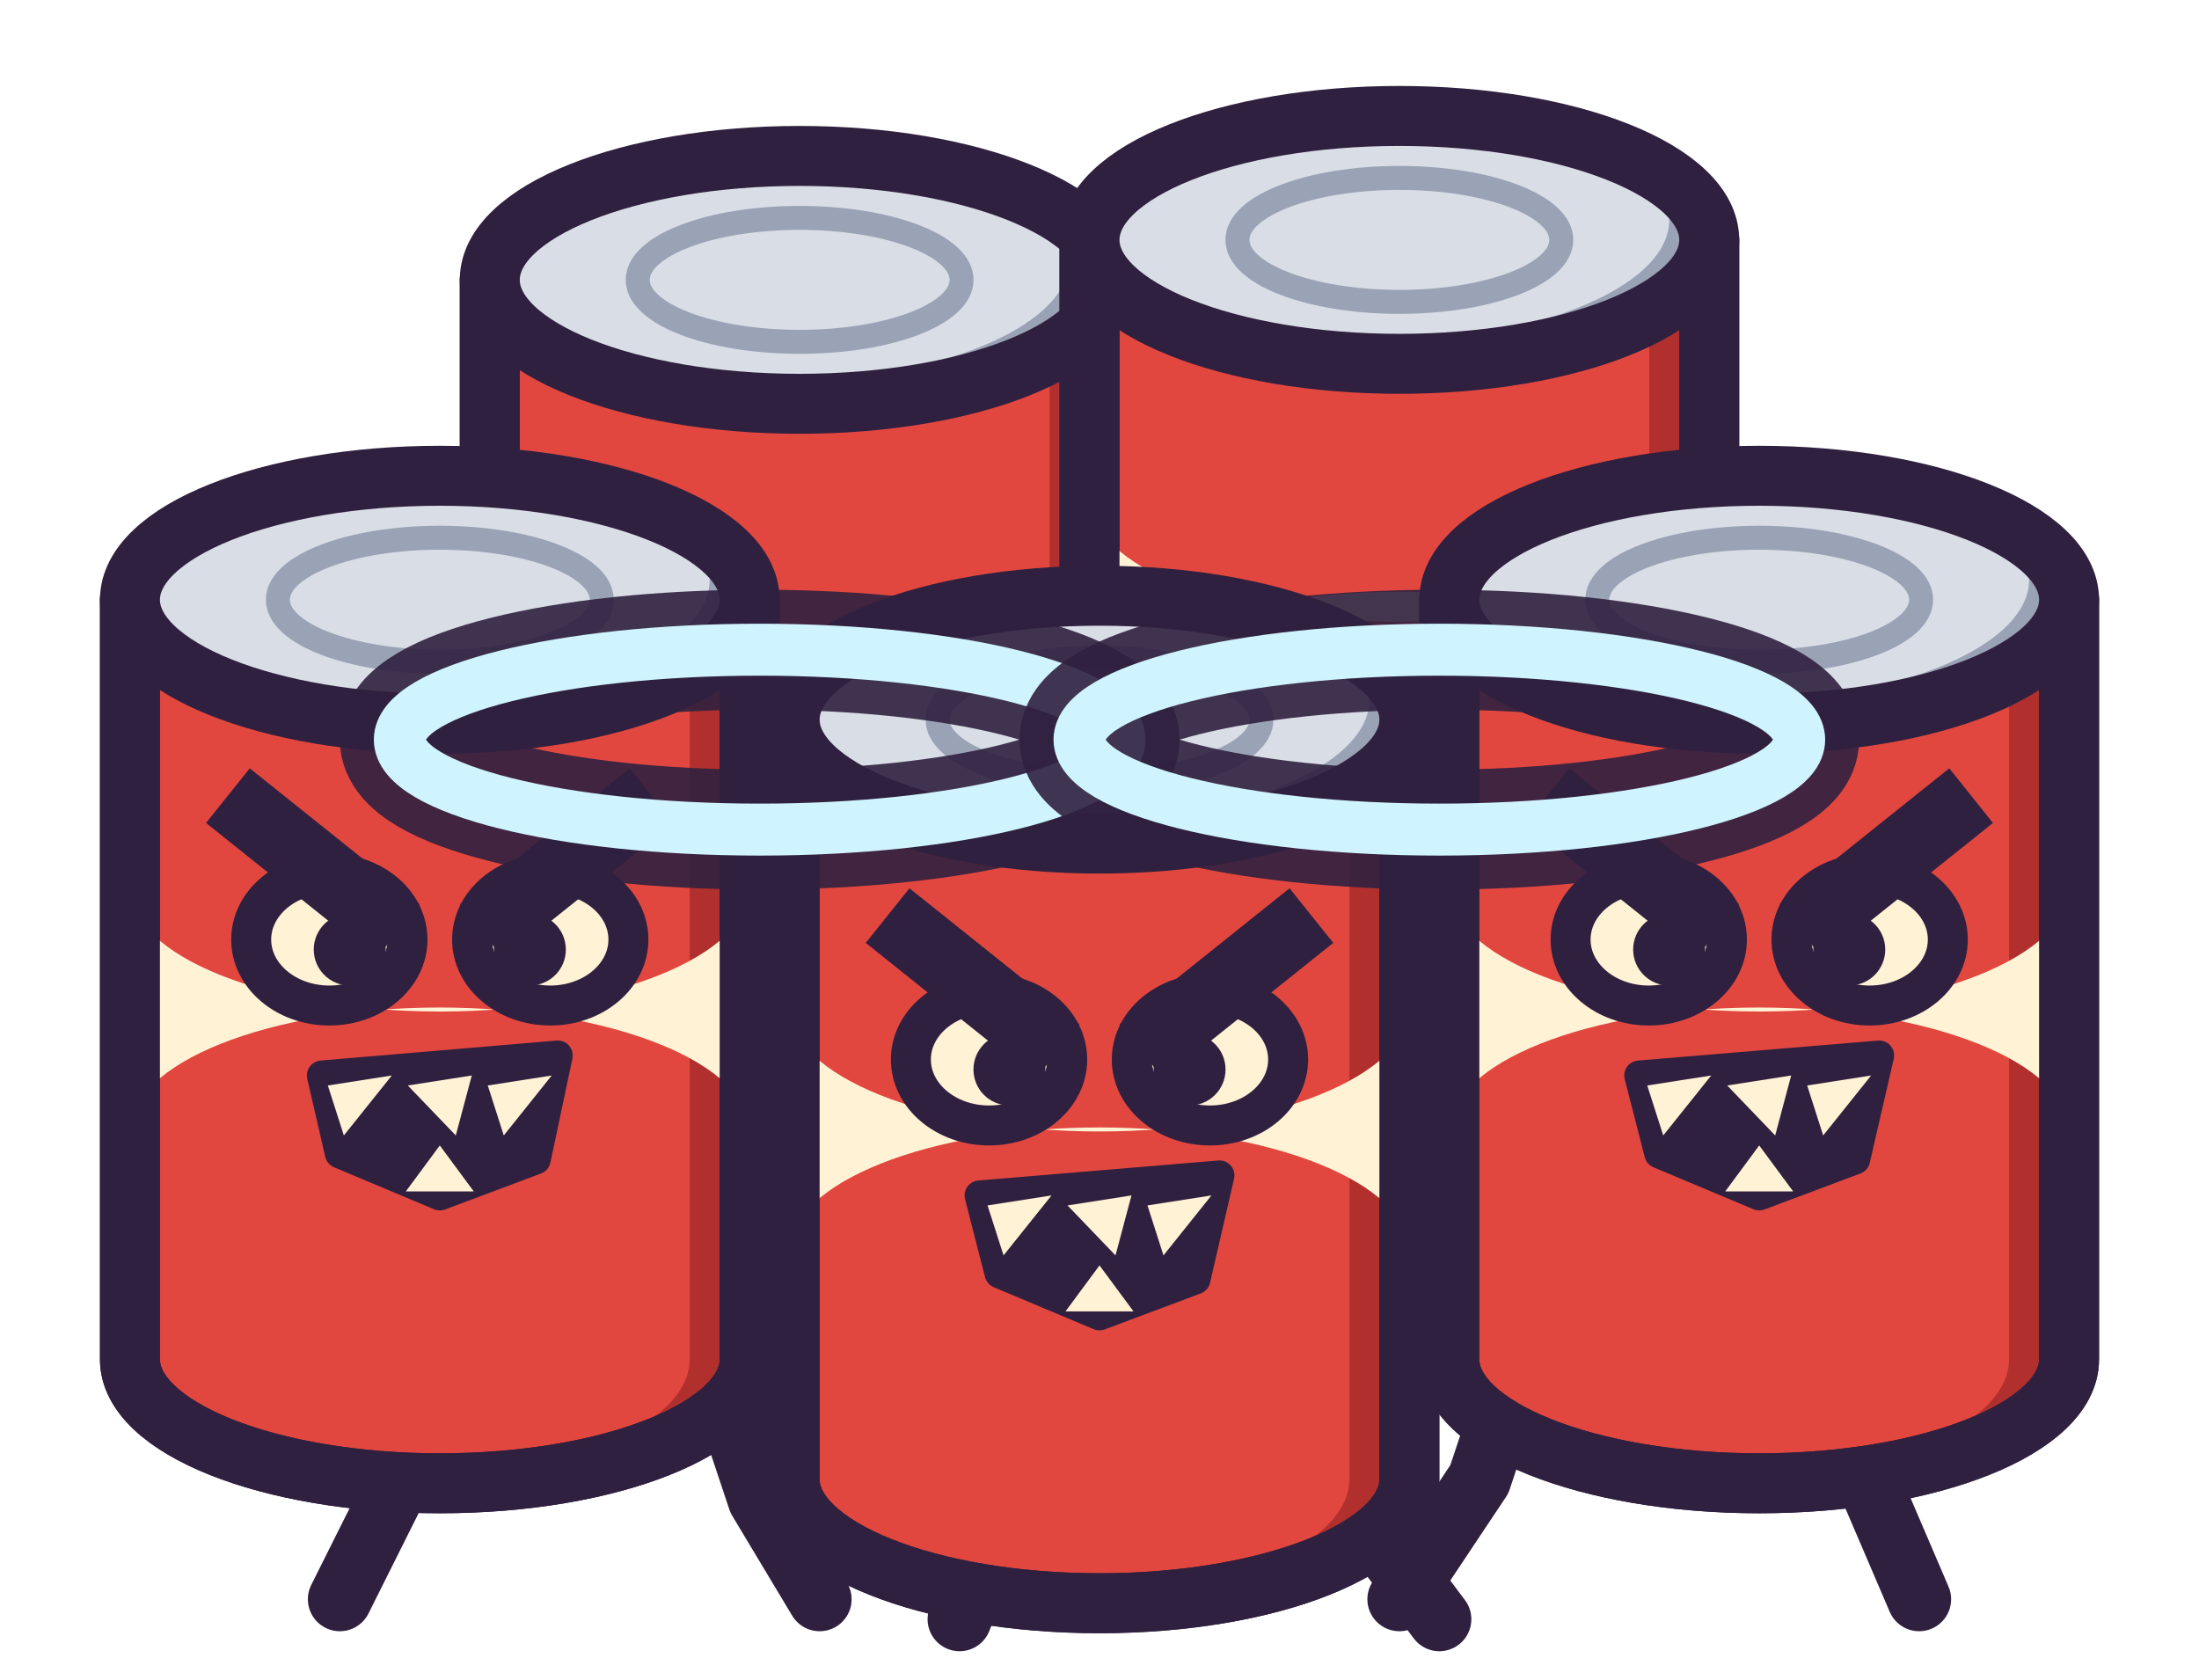
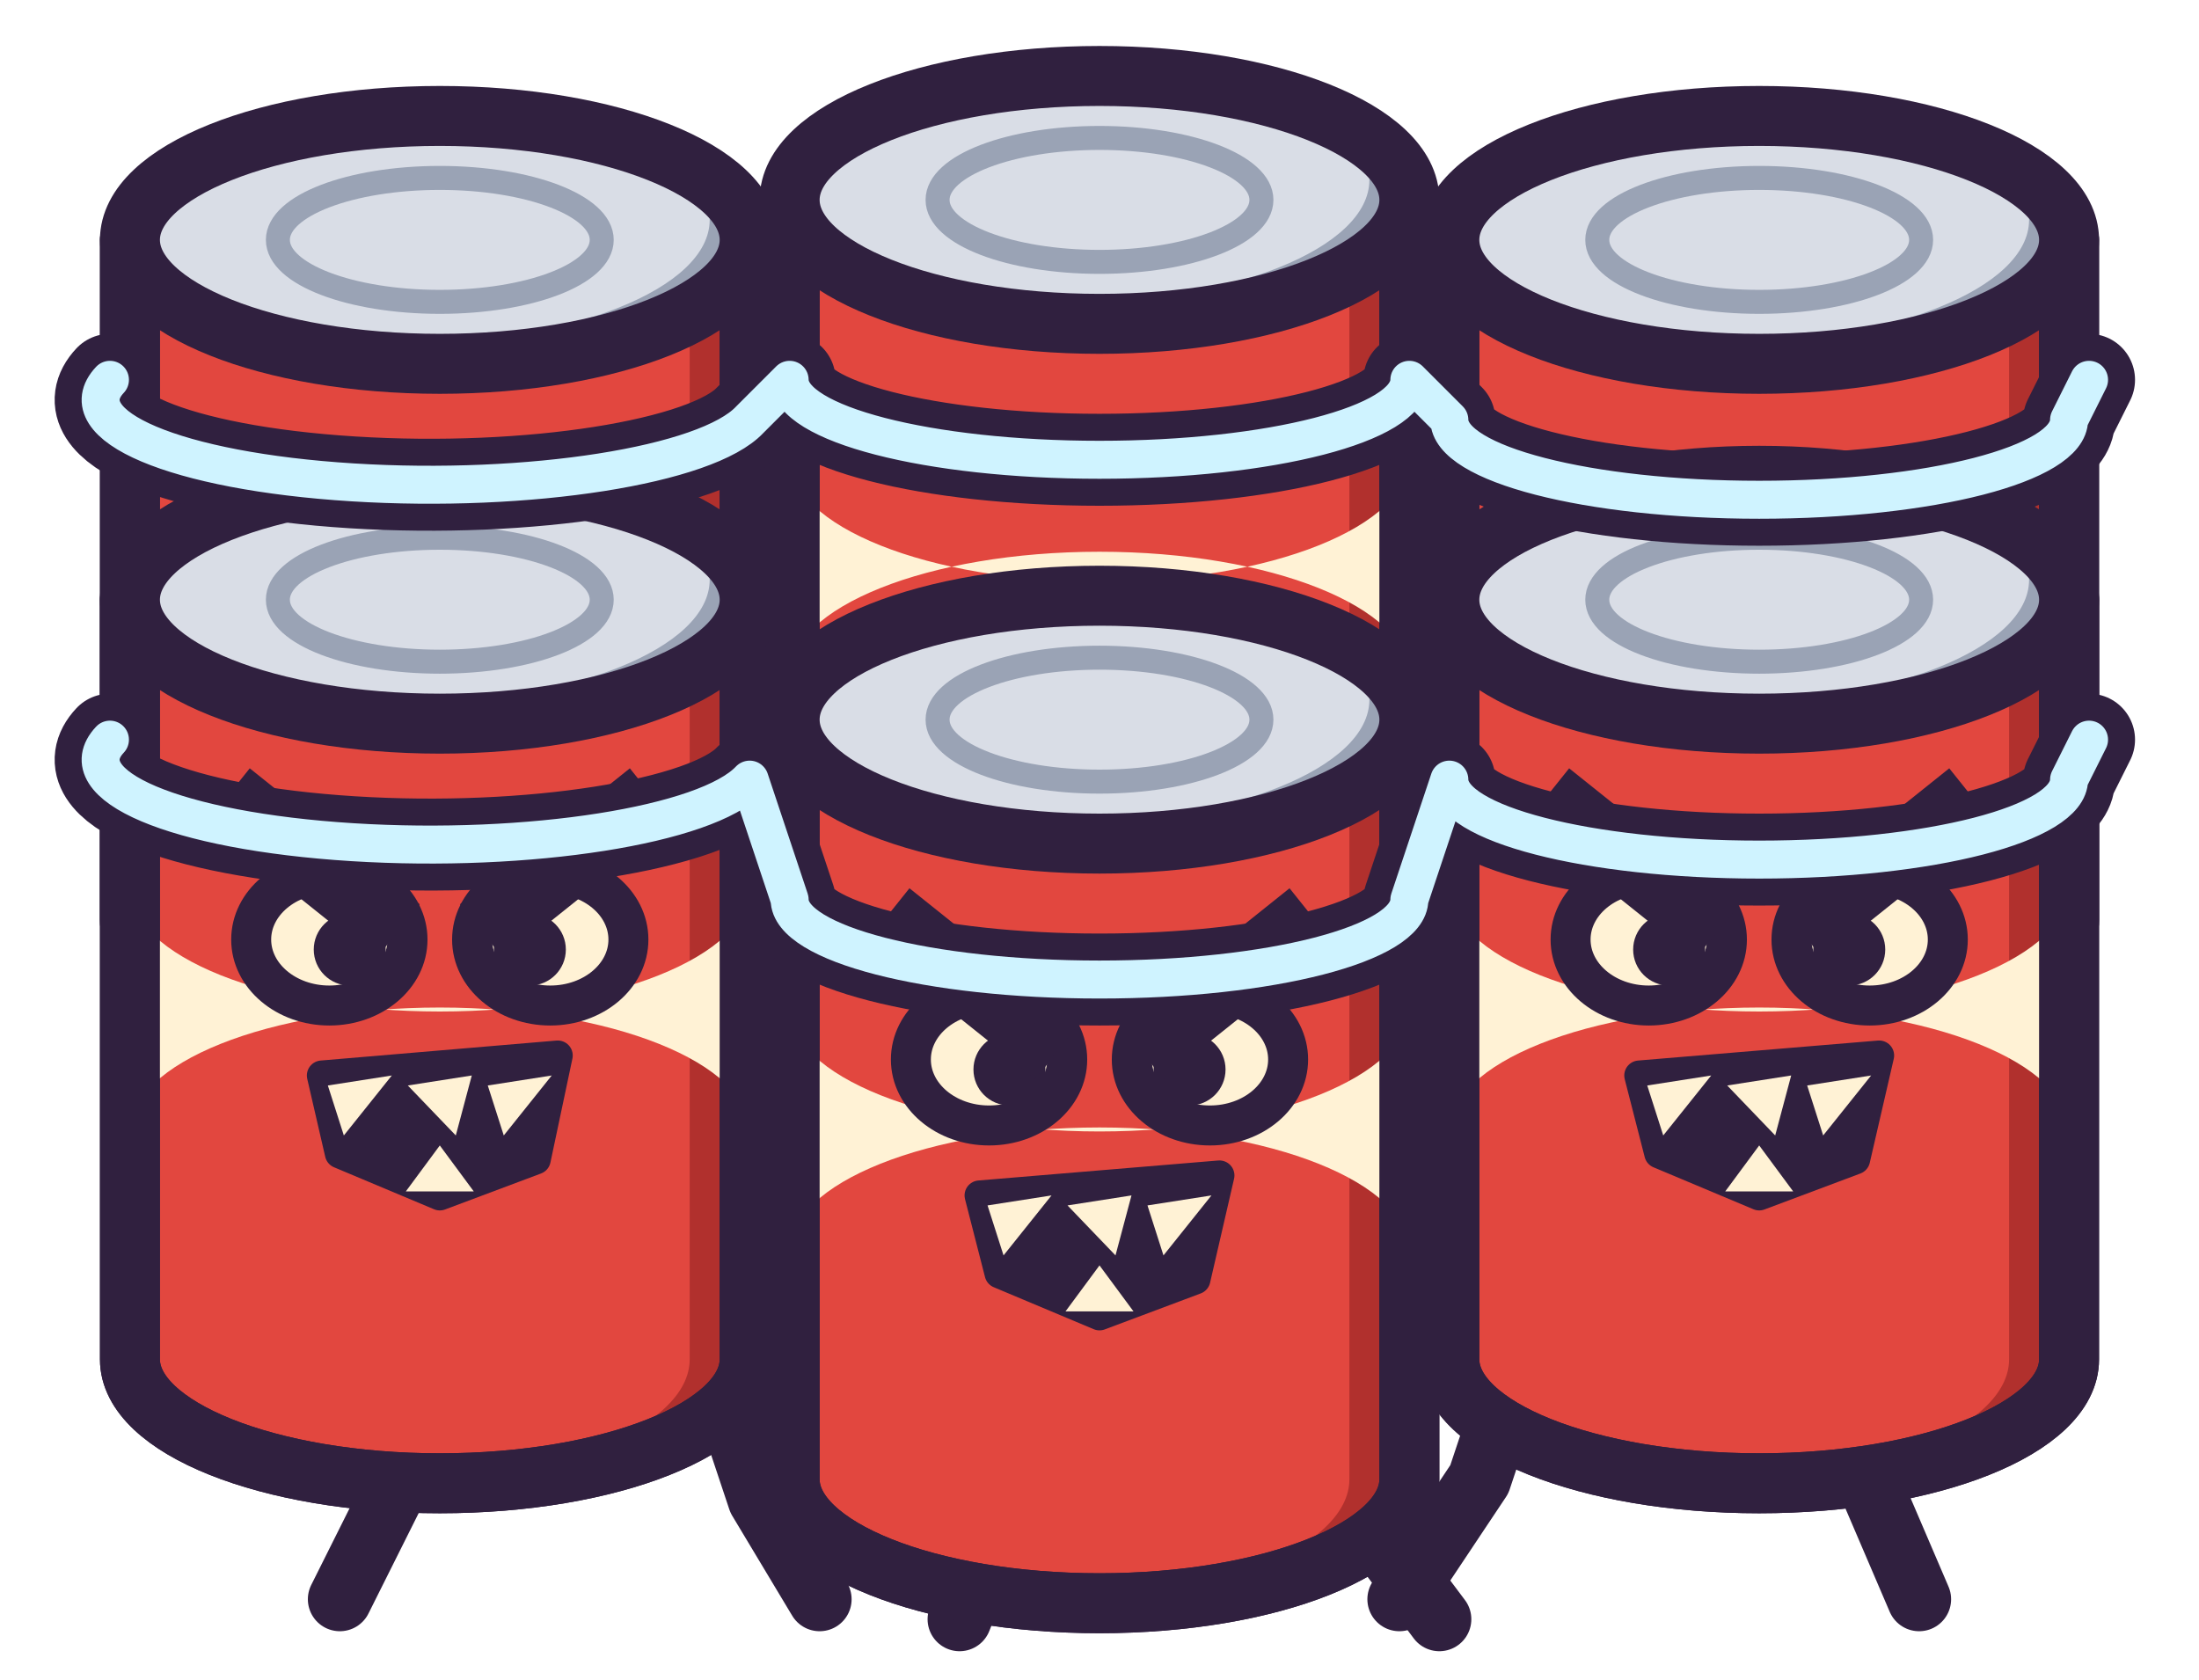
<svg xmlns="http://www.w3.org/2000/svg" width="110" height="84" viewBox="0 0 110 84">
  <g transform="translate(55 80) scale(1 1) translate(-55 -80)">
    <path d="M24 68L20 74L17 80" fill="none" stroke="#30203F" stroke-width="3.2" stroke-linecap="round" stroke-linejoin="round" />
    <path d="M36 69L38 75L41 80" fill="none" stroke="#30203F" stroke-width="3.2" stroke-linecap="round" stroke-linejoin="round" />
    <path d="M55 72L50 76L48 81" fill="none" stroke="#30203F" stroke-width="3.2" stroke-linecap="round" stroke-linejoin="round" />
    <path d="M66 72L69 77L72 81" fill="none" stroke="#30203F" stroke-width="3.2" stroke-linecap="round" stroke-linejoin="round" />
    <path d="M76 68L74 74L70 80" fill="none" stroke="#30203F" stroke-width="3.2" stroke-linecap="round" stroke-linejoin="round" />
    <path d="M89 66L93 73L96 80" fill="none" stroke="#30203F" stroke-width="3.2" stroke-linecap="round" stroke-linejoin="round" />
    <g transform="translate(0 0)">
      <g>
        <clipPath id="c2">
-           <path d="M24.5 14L24.5 48A15.5 6.2 0 0 0 55.5 48L55.5 14Z" />
-         </clipPath>
-         <path d="M24.5 14L24.5 48A15.5 6.2 0 0 0 55.5 48L55.5 14Z" fill="#B1302D" />
+           <path d="M6.5 12L6.5 46A15.5 6.2 0 0 0 37.5 46L37.5 12Z" />
+         </clipPath>
+         <path d="M6.5 12L6.5 46A15.5 6.2 0 0 0 37.5 46L37.5 12Z" fill="#B1302D" />
        <g clip-path="url(#c2)">
-           <path transform="translate(-3 0)" d="M24.5 14L24.5 48A15.5 6.2 0 0 0 55.5 48L55.5 14Z" fill="#E2473F" />
-         </g>
-         <path d="M24.5 14L24.5 48A15.5 6.2 0 0 0 55.5 48L55.5 14Z" fill="none" stroke="#30203F" stroke-width="3" stroke-linejoin="round" />
+           <path transform="translate(-3 0)" d="M6.5 12L6.5 46A15.5 6.2 0 0 0 37.5 46L37.5 12Z" fill="#E2473F" />
+         </g>
+         <path d="M6.5 12L6.5 46A15.5 6.2 0 0 0 37.5 46L37.5 12Z" fill="none" stroke="#30203F" stroke-width="3" stroke-linejoin="round" />
      </g>
      <clipPath id="c1">
-         <path d="M24.5 14L24.5 48A15.5 6.2 0 0 0 55.5 48L55.5 14Z" />
+         <path d="M6.5 12L6.5 46A15.5 6.2 0 0 0 37.5 46L37.5 12Z" />
      </clipPath>
      <g clip-path="url(#c1)">
-         <path d="M24.5 26.9A15.5 6.2 0 0 0 55.5 26.9L55.5 37.8A15.5 6.2 0 0 0 24.5 37.8Z" fill="#FFF2D5" />
-       </g>
-       <path d="M24.5 14L24.5 48A15.5 6.2 0 0 0 55.5 48L55.5 14Z" fill="none" stroke="#30203F" stroke-width="3" stroke-linejoin="round" />
+         <path d="M6.5 24.9A15.5 6.2 0 0 0 37.5 24.9L37.5 35.8A15.5 6.2 0 0 0 6.5 35.8Z" fill="#FFF2D5" />
+       </g>
+       <path d="M6.5 12L6.5 46A15.5 6.2 0 0 0 37.5 46L37.5 12Z" fill="none" stroke="#30203F" stroke-width="3" stroke-linejoin="round" />
      <g>
        <clipPath id="c3">
-           <path d="M24.5 14A15.5 6.2 0 1 0 55.5 14A15.5 6.2 0 1 0 24.5 14Z" />
-         </clipPath>
-         <path d="M24.5 14A15.5 6.2 0 1 0 55.5 14A15.5 6.2 0 1 0 24.5 14Z" fill="#9AA3B5" />
+           <path d="M6.5 12A15.5 6.2 0 1 0 37.5 12A15.5 6.2 0 1 0 6.5 12Z" />
+         </clipPath>
+         <path d="M6.5 12A15.5 6.2 0 1 0 37.5 12A15.5 6.2 0 1 0 6.5 12Z" fill="#9AA3B5" />
        <g clip-path="url(#c3)">
-           <path transform="translate(-2 -1)" d="M24.5 14A15.5 6.2 0 1 0 55.5 14A15.5 6.2 0 1 0 24.5 14Z" fill="#D9DDE6" />
-         </g>
-         <path d="M24.5 14A15.5 6.2 0 1 0 55.5 14A15.5 6.2 0 1 0 24.5 14Z" fill="none" stroke="#30203F" stroke-width="3" stroke-linejoin="round" />
-       </g>
-       <ellipse cx="40" cy="14" rx="8.1" ry="3.1" fill="none" stroke="#9AA3B5" stroke-width="1.2" />
+           <path transform="translate(-2 -1)" d="M6.5 12A15.5 6.2 0 1 0 37.5 12A15.5 6.2 0 1 0 6.5 12Z" fill="#D9DDE6" />
+         </g>
+         <path d="M6.5 12A15.5 6.2 0 1 0 37.5 12A15.5 6.2 0 1 0 6.5 12Z" fill="none" stroke="#30203F" stroke-width="3" stroke-linejoin="round" />
+       </g>
+       <ellipse cx="22" cy="12" rx="8.1" ry="3.1" fill="none" stroke="#9AA3B5" stroke-width="1.2" />
      <g>
        <clipPath id="c5">
-           <path d="M54.5 12L54.5 46A15.5 6.2 0 0 0 85.5 46L85.5 12Z" />
-         </clipPath>
-         <path d="M54.5 12L54.5 46A15.5 6.2 0 0 0 85.5 46L85.5 12Z" fill="#B1302D" />
+           <path d="M39.5 10L39.5 44A15.5 6.2 0 0 0 70.5 44L70.5 10Z" />
+         </clipPath>
+         <path d="M39.5 10L39.5 44A15.5 6.2 0 0 0 70.5 44L70.5 10Z" fill="#B1302D" />
        <g clip-path="url(#c5)">
-           <path transform="translate(-3 0)" d="M54.5 12L54.5 46A15.5 6.2 0 0 0 85.5 46L85.5 12Z" fill="#E2473F" />
-         </g>
-         <path d="M54.5 12L54.5 46A15.5 6.2 0 0 0 85.5 46L85.5 12Z" fill="none" stroke="#30203F" stroke-width="3" stroke-linejoin="round" />
+           <path transform="translate(-3 0)" d="M39.5 10L39.5 44A15.5 6.2 0 0 0 70.5 44L70.5 10Z" fill="#E2473F" />
+         </g>
+         <path d="M39.5 10L39.5 44A15.5 6.2 0 0 0 70.5 44L70.5 10Z" fill="none" stroke="#30203F" stroke-width="3" stroke-linejoin="round" />
      </g>
      <clipPath id="c4">
-         <path d="M54.5 12L54.5 46A15.5 6.2 0 0 0 85.5 46L85.5 12Z" />
+         <path d="M39.5 10L39.5 44A15.5 6.2 0 0 0 70.5 44L70.5 10Z" />
      </clipPath>
      <g clip-path="url(#c4)">
-         <path d="M54.5 24.9A15.5 6.2 0 0 0 85.5 24.9L85.5 35.8A15.5 6.2 0 0 0 54.5 35.8Z" fill="#FFF2D5" />
-       </g>
-       <path d="M54.5 12L54.5 46A15.5 6.2 0 0 0 85.5 46L85.5 12Z" fill="none" stroke="#30203F" stroke-width="3" stroke-linejoin="round" />
+         <path d="M39.5 22.9A15.5 6.2 0 0 0 70.5 22.9L70.5 33.8A15.5 6.2 0 0 0 39.5 33.8Z" fill="#FFF2D5" />
+       </g>
+       <path d="M39.5 10L39.5 44A15.5 6.2 0 0 0 70.5 44L70.5 10Z" fill="none" stroke="#30203F" stroke-width="3" stroke-linejoin="round" />
      <g>
        <clipPath id="c6">
-           <path d="M54.5 12A15.5 6.2 0 1 0 85.5 12A15.5 6.2 0 1 0 54.5 12Z" />
-         </clipPath>
-         <path d="M54.5 12A15.5 6.2 0 1 0 85.5 12A15.5 6.2 0 1 0 54.5 12Z" fill="#9AA3B5" />
+           <path d="M39.5 10A15.5 6.2 0 1 0 70.5 10A15.5 6.2 0 1 0 39.5 10Z" />
+         </clipPath>
+         <path d="M39.5 10A15.5 6.2 0 1 0 70.5 10A15.5 6.2 0 1 0 39.5 10Z" fill="#9AA3B5" />
        <g clip-path="url(#c6)">
-           <path transform="translate(-2 -1)" d="M54.5 12A15.5 6.2 0 1 0 85.5 12A15.5 6.2 0 1 0 54.5 12Z" fill="#D9DDE6" />
-         </g>
-         <path d="M54.5 12A15.5 6.2 0 1 0 85.5 12A15.5 6.2 0 1 0 54.5 12Z" fill="none" stroke="#30203F" stroke-width="3" stroke-linejoin="round" />
-       </g>
-       <ellipse cx="70" cy="12" rx="8.1" ry="3.1" fill="none" stroke="#9AA3B5" stroke-width="1.2" />
+           <path transform="translate(-2 -1)" d="M39.5 10A15.5 6.2 0 1 0 70.5 10A15.5 6.2 0 1 0 39.5 10Z" fill="#D9DDE6" />
+         </g>
+         <path d="M39.5 10A15.5 6.2 0 1 0 70.5 10A15.5 6.2 0 1 0 39.5 10Z" fill="none" stroke="#30203F" stroke-width="3" stroke-linejoin="round" />
+       </g>
+       <ellipse cx="55" cy="10" rx="8.1" ry="3.1" fill="none" stroke="#9AA3B5" stroke-width="1.2" />
      <g>
        <clipPath id="c8">
+           <path d="M72.5 12L72.5 46A15.5 6.2 0 0 0 103.5 46L103.5 12Z" />
+         </clipPath>
+         <path d="M72.5 12L72.5 46A15.5 6.2 0 0 0 103.5 46L103.5 12Z" fill="#B1302D" />
+         <g clip-path="url(#c8)">
+           <path transform="translate(-3 0)" d="M72.5 12L72.5 46A15.5 6.2 0 0 0 103.5 46L103.5 12Z" fill="#E2473F" />
+         </g>
+         <path d="M72.5 12L72.5 46A15.5 6.2 0 0 0 103.5 46L103.5 12Z" fill="none" stroke="#30203F" stroke-width="3" stroke-linejoin="round" />
+       </g>
+       <clipPath id="c7">
+         <path d="M72.5 12L72.5 46A15.5 6.2 0 0 0 103.5 46L103.5 12Z" />
+       </clipPath>
+       <g clip-path="url(#c7)">
+         <path d="M72.5 24.9A15.5 6.2 0 0 0 103.5 24.9L103.5 35.8A15.5 6.2 0 0 0 72.5 35.8Z" fill="#FFF2D5" />
+       </g>
+       <path d="M72.5 12L72.5 46A15.5 6.2 0 0 0 103.5 46L103.5 12Z" fill="none" stroke="#30203F" stroke-width="3" stroke-linejoin="round" />
+       <g>
+         <clipPath id="c9">
+           <path d="M72.5 12A15.5 6.2 0 1 0 103.5 12A15.5 6.2 0 1 0 72.5 12Z" />
+         </clipPath>
+         <path d="M72.5 12A15.5 6.2 0 1 0 103.5 12A15.5 6.2 0 1 0 72.5 12Z" fill="#9AA3B5" />
+         <g clip-path="url(#c9)">
+           <path transform="translate(-2 -1)" d="M72.5 12A15.5 6.2 0 1 0 103.5 12A15.5 6.2 0 1 0 72.5 12Z" fill="#D9DDE6" />
+         </g>
+         <path d="M72.5 12A15.5 6.2 0 1 0 103.5 12A15.5 6.2 0 1 0 72.5 12Z" fill="none" stroke="#30203F" stroke-width="3" stroke-linejoin="round" />
+       </g>
+       <ellipse cx="88" cy="12" rx="8.1" ry="3.1" fill="none" stroke="#9AA3B5" stroke-width="1.2" />
+       <g>
+         <clipPath id="c11">
          <path d="M6.5 30L6.5 68A15.5 6.2 0 0 0 37.5 68L37.5 30Z" />
        </clipPath>
        <path d="M6.5 30L6.5 68A15.5 6.2 0 0 0 37.5 68L37.5 30Z" fill="#B1302D" />
-         <g clip-path="url(#c8)">
+         <g clip-path="url(#c11)">
          <path transform="translate(-3 0)" d="M6.5 30L6.5 68A15.5 6.2 0 0 0 37.5 68L37.5 30Z" fill="#E2473F" />
        </g>
        <path d="M6.5 30L6.5 68A15.5 6.2 0 0 0 37.5 68L37.5 30Z" fill="none" stroke="#30203F" stroke-width="3" stroke-linejoin="round" />
      </g>
-       <clipPath id="c7">
+       <clipPath id="c10">
        <path d="M6.5 30L6.5 68A15.5 6.2 0 0 0 37.5 68L37.5 30Z" />
      </clipPath>
-       <g clip-path="url(#c7)">
+       <g clip-path="url(#c10)">
        <path d="M6.5 44.4A15.5 6.2 0 0 0 37.5 44.4L37.5 56.6A15.5 6.2 0 0 0 6.5 56.6Z" fill="#FFF2D5" />
      </g>
      <path d="M6.5 30L6.5 68A15.5 6.2 0 0 0 37.5 68L37.5 30Z" fill="none" stroke="#30203F" stroke-width="3" stroke-linejoin="round" />
      <g>
-         <clipPath id="c9">
+         <clipPath id="c12">
          <path d="M6.5 30A15.5 6.2 0 1 0 37.5 30A15.5 6.2 0 1 0 6.5 30Z" />
        </clipPath>
        <path d="M6.5 30A15.5 6.2 0 1 0 37.5 30A15.5 6.2 0 1 0 6.5 30Z" fill="#9AA3B5" />
-         <g clip-path="url(#c9)">
+         <g clip-path="url(#c12)">
          <path transform="translate(-2 -1)" d="M6.5 30A15.5 6.2 0 1 0 37.5 30A15.5 6.2 0 1 0 6.5 30Z" fill="#D9DDE6" />
        </g>
        <path d="M6.5 30A15.5 6.2 0 1 0 37.5 30A15.5 6.2 0 1 0 6.5 30Z" fill="none" stroke="#30203F" stroke-width="3" stroke-linejoin="round" />
      </g>
      <ellipse cx="22" cy="30" rx="8.1" ry="3.1" fill="none" stroke="#9AA3B5" stroke-width="1.2" />
      <ellipse cx="16.475" cy="47" rx="3.91" ry="3.3" fill="#FFF2D5" stroke="#30203F" stroke-width="2" />
      <circle cx="17.495" cy="47.5" r="1.8" fill="#30203F" />
      <ellipse cx="27.525" cy="47" rx="3.91" ry="3.3" fill="#FFF2D5" stroke="#30203F" stroke-width="2" />
      <circle cx="26.505" cy="47.5" r="1.8" fill="#30203F" />
      <path d="M11.4 39.8L19.9 46.6" fill="none" stroke="#30203F" stroke-width="3.5" stroke-linecap="butt" stroke-linejoin="round" />
      <path d="M32.6 39.8L24.1 46.6" fill="none" stroke="#30203F" stroke-width="3.5" stroke-linecap="butt" stroke-linejoin="round" />
      <path d="M16.1 53.8L27.9 52.8L26.8 58L22 59.8L17 57.7Z" fill="#30203F" stroke="#30203F" stroke-width="1.5" stroke-linejoin="round" />
      <path d="M16.4 54.3L19.6 53.8L17.2 56.8Z" fill="#FFF2D5" />
      <path d="M20.4 54.3L23.6 53.8L22.8 56.8Z" fill="#FFF2D5" />
      <path d="M24.4 54.3L27.6 53.8L25.2 56.8Z" fill="#FFF2D5" />
      <path d="M20.3 59.6L23.7 59.6L22 57.3Z" fill="#FFF2D5" />
      <g>
-         <clipPath id="c11">
+         <clipPath id="c14">
          <path d="M72.5 30L72.5 68A15.5 6.2 0 0 0 103.5 68L103.5 30Z" />
        </clipPath>
        <path d="M72.5 30L72.5 68A15.5 6.2 0 0 0 103.5 68L103.5 30Z" fill="#B1302D" />
-         <g clip-path="url(#c11)">
+         <g clip-path="url(#c14)">
          <path transform="translate(-3 0)" d="M72.5 30L72.5 68A15.5 6.2 0 0 0 103.5 68L103.5 30Z" fill="#E2473F" />
        </g>
        <path d="M72.5 30L72.5 68A15.5 6.2 0 0 0 103.5 68L103.5 30Z" fill="none" stroke="#30203F" stroke-width="3" stroke-linejoin="round" />
      </g>
-       <clipPath id="c10">
+       <clipPath id="c13">
        <path d="M72.5 30L72.5 68A15.5 6.2 0 0 0 103.5 68L103.5 30Z" />
      </clipPath>
-       <g clip-path="url(#c10)">
+       <g clip-path="url(#c13)">
        <path d="M72.5 44.4A15.5 6.2 0 0 0 103.5 44.4L103.5 56.6A15.5 6.2 0 0 0 72.5 56.6Z" fill="#FFF2D5" />
      </g>
      <path d="M72.5 30L72.5 68A15.5 6.2 0 0 0 103.5 68L103.5 30Z" fill="none" stroke="#30203F" stroke-width="3" stroke-linejoin="round" />
      <g>
-         <clipPath id="c12">
+         <clipPath id="c15">
          <path d="M72.5 30A15.5 6.2 0 1 0 103.5 30A15.5 6.2 0 1 0 72.5 30Z" />
        </clipPath>
        <path d="M72.5 30A15.5 6.2 0 1 0 103.5 30A15.5 6.2 0 1 0 72.5 30Z" fill="#9AA3B5" />
-         <g clip-path="url(#c12)">
+         <g clip-path="url(#c15)">
          <path transform="translate(-2 -1)" d="M72.5 30A15.5 6.2 0 1 0 103.5 30A15.5 6.2 0 1 0 72.5 30Z" fill="#D9DDE6" />
        </g>
        <path d="M72.5 30A15.5 6.2 0 1 0 103.5 30A15.5 6.2 0 1 0 72.5 30Z" fill="none" stroke="#30203F" stroke-width="3" stroke-linejoin="round" />
      </g>
      <ellipse cx="88" cy="30" rx="8.1" ry="3.1" fill="none" stroke="#9AA3B5" stroke-width="1.2" />
      <ellipse cx="82.475" cy="47" rx="3.91" ry="3.3" fill="#FFF2D5" stroke="#30203F" stroke-width="2" />
      <circle cx="83.495" cy="47.5" r="1.8" fill="#30203F" />
      <ellipse cx="93.525" cy="47" rx="3.91" ry="3.3" fill="#FFF2D5" stroke="#30203F" stroke-width="2" />
      <circle cx="92.505" cy="47.5" r="1.8" fill="#30203F" />
      <path d="M77.4 39.8L85.9 46.6" fill="none" stroke="#30203F" stroke-width="3.5" stroke-linecap="butt" stroke-linejoin="round" />
      <path d="M98.6 39.8L90.1 46.6" fill="none" stroke="#30203F" stroke-width="3.5" stroke-linecap="butt" stroke-linejoin="round" />
      <path d="M82 53.8L94 52.8L92.8 58L88 59.8L83 57.7Z" fill="#30203F" stroke="#30203F" stroke-width="1.5" stroke-linejoin="round" />
      <path d="M82.4 54.3L85.6 53.8L83.2 56.8Z" fill="#FFF2D5" />
      <path d="M86.4 54.3L89.6 53.8L88.8 56.8Z" fill="#FFF2D5" />
      <path d="M90.4 54.3L93.6 53.8L91.2 56.8Z" fill="#FFF2D5" />
      <path d="M86.3 59.6L89.7 59.6L88 57.3Z" fill="#FFF2D5" />
      <g>
-         <clipPath id="c14">
+         <clipPath id="c17">
          <path d="M39.5 36L39.5 74A15.5 6.2 0 0 0 70.5 74L70.5 36Z" />
        </clipPath>
        <path d="M39.5 36L39.5 74A15.5 6.2 0 0 0 70.5 74L70.5 36Z" fill="#B1302D" />
-         <g clip-path="url(#c14)">
+         <g clip-path="url(#c17)">
          <path transform="translate(-3 0)" d="M39.5 36L39.5 74A15.5 6.2 0 0 0 70.5 74L70.5 36Z" fill="#E2473F" />
        </g>
        <path d="M39.5 36L39.5 74A15.5 6.2 0 0 0 70.5 74L70.5 36Z" fill="none" stroke="#30203F" stroke-width="3" stroke-linejoin="round" />
      </g>
-       <clipPath id="c13">
+       <clipPath id="c16">
        <path d="M39.5 36L39.5 74A15.5 6.2 0 0 0 70.5 74L70.5 36Z" />
      </clipPath>
-       <g clip-path="url(#c13)">
+       <g clip-path="url(#c16)">
        <path d="M39.5 50.4A15.5 6.2 0 0 0 70.5 50.4L70.5 62.6A15.5 6.2 0 0 0 39.5 62.6Z" fill="#FFF2D5" />
      </g>
      <path d="M39.5 36L39.5 74A15.5 6.2 0 0 0 70.5 74L70.5 36Z" fill="none" stroke="#30203F" stroke-width="3" stroke-linejoin="round" />
      <g>
-         <clipPath id="c15">
+         <clipPath id="c18">
          <path d="M39.5 36A15.5 6.2 0 1 0 70.5 36A15.5 6.2 0 1 0 39.5 36Z" />
        </clipPath>
        <path d="M39.5 36A15.5 6.2 0 1 0 70.5 36A15.5 6.2 0 1 0 39.5 36Z" fill="#9AA3B5" />
-         <g clip-path="url(#c15)">
+         <g clip-path="url(#c18)">
          <path transform="translate(-2 -1)" d="M39.5 36A15.5 6.2 0 1 0 70.5 36A15.5 6.2 0 1 0 39.5 36Z" fill="#D9DDE6" />
        </g>
        <path d="M39.5 36A15.5 6.2 0 1 0 70.5 36A15.5 6.2 0 1 0 39.5 36Z" fill="none" stroke="#30203F" stroke-width="3" stroke-linejoin="round" />
      </g>
      <ellipse cx="55" cy="36" rx="8.1" ry="3.1" fill="none" stroke="#9AA3B5" stroke-width="1.2" />
      <ellipse cx="49.475" cy="53" rx="3.91" ry="3.3" fill="#FFF2D5" stroke="#30203F" stroke-width="2" />
      <circle cx="50.495" cy="53.5" r="1.8" fill="#30203F" />
      <ellipse cx="60.525" cy="53" rx="3.91" ry="3.3" fill="#FFF2D5" stroke="#30203F" stroke-width="2" />
      <circle cx="59.505" cy="53.5" r="1.8" fill="#30203F" />
      <path d="M44.4 45.8L52.9 52.6" fill="none" stroke="#30203F" stroke-width="3.5" stroke-linecap="butt" stroke-linejoin="round" />
      <path d="M65.6 45.8L57.1 52.6" fill="none" stroke="#30203F" stroke-width="3.5" stroke-linecap="butt" stroke-linejoin="round" />
      <path d="M49 59.8L61 58.8L59.8 64L55 65.8L50 63.7Z" fill="#30203F" stroke="#30203F" stroke-width="1.5" stroke-linejoin="round" />
      <path d="M49.4 60.3L52.6 59.8L50.2 62.8Z" fill="#FFF2D5" />
      <path d="M53.4 60.3L56.6 59.8L55.8 62.8Z" fill="#FFF2D5" />
      <path d="M57.4 60.3L60.6 59.8L58.2 62.8Z" fill="#FFF2D5" />
      <path d="M53.3 65.6L56.7 65.6L55 63.3Z" fill="#FFF2D5" />
-       <path d="M16,40 42,52 68,52 95,41" fill="none" stroke="#30203F" stroke-width="6.5" stroke-linejoin="round" stroke-linecap="round" opacity=".0" />
-       <ellipse cx="38" cy="37" rx="18" ry="4.5" fill="none" stroke="#30203F" stroke-width="6" opacity=".9" />
-       <ellipse cx="38" cy="37" rx="18" ry="4.5" fill="none" stroke="#CFF3FF" stroke-width="2.6" />
-       <ellipse cx="72" cy="37" rx="18" ry="4.5" fill="none" stroke="#30203F" stroke-width="6" opacity=".9" />
-       <ellipse cx="72" cy="37" rx="18" ry="4.5" fill="none" stroke="#CFF3FF" stroke-width="2.6" />
+       <path d="M5.5 19 A15.5 4 0 0 0 37.5 21 L39.5 19 A15.5 4 0 0 0 70.5 19 L72.5 21 A15.5 4 0 0 0 103.5 21 L104.5 19" fill="none" stroke="#30203F" stroke-width="4.6" stroke-linejoin="round" stroke-linecap="round" />
+       <path d="M5.5 19 A15.5 4 0 0 0 37.5 21 L39.5 19 A15.5 4 0 0 0 70.5 19 L72.5 21 A15.5 4 0 0 0 103.5 21 L104.5 19" fill="none" stroke="#CFF3FF" stroke-width="1.9" stroke-linejoin="round" stroke-linecap="round" />
+       <path d="M5.5 37 A15.5 4 0 0 0 37.5 39 L39.5 45 A15.5 4 0 0 0 70.5 45 L72.5 39 A15.5 4 0 0 0 103.5 39 L104.5 37" fill="none" stroke="#30203F" stroke-width="4.6" stroke-linejoin="round" stroke-linecap="round" />
+       <path d="M5.5 37 A15.5 4 0 0 0 37.5 39 L39.5 45 A15.5 4 0 0 0 70.5 45 L72.5 39 A15.5 4 0 0 0 103.5 39 L104.5 37" fill="none" stroke="#CFF3FF" stroke-width="1.9" stroke-linejoin="round" stroke-linecap="round" />
    </g>
  </g>
</svg>
